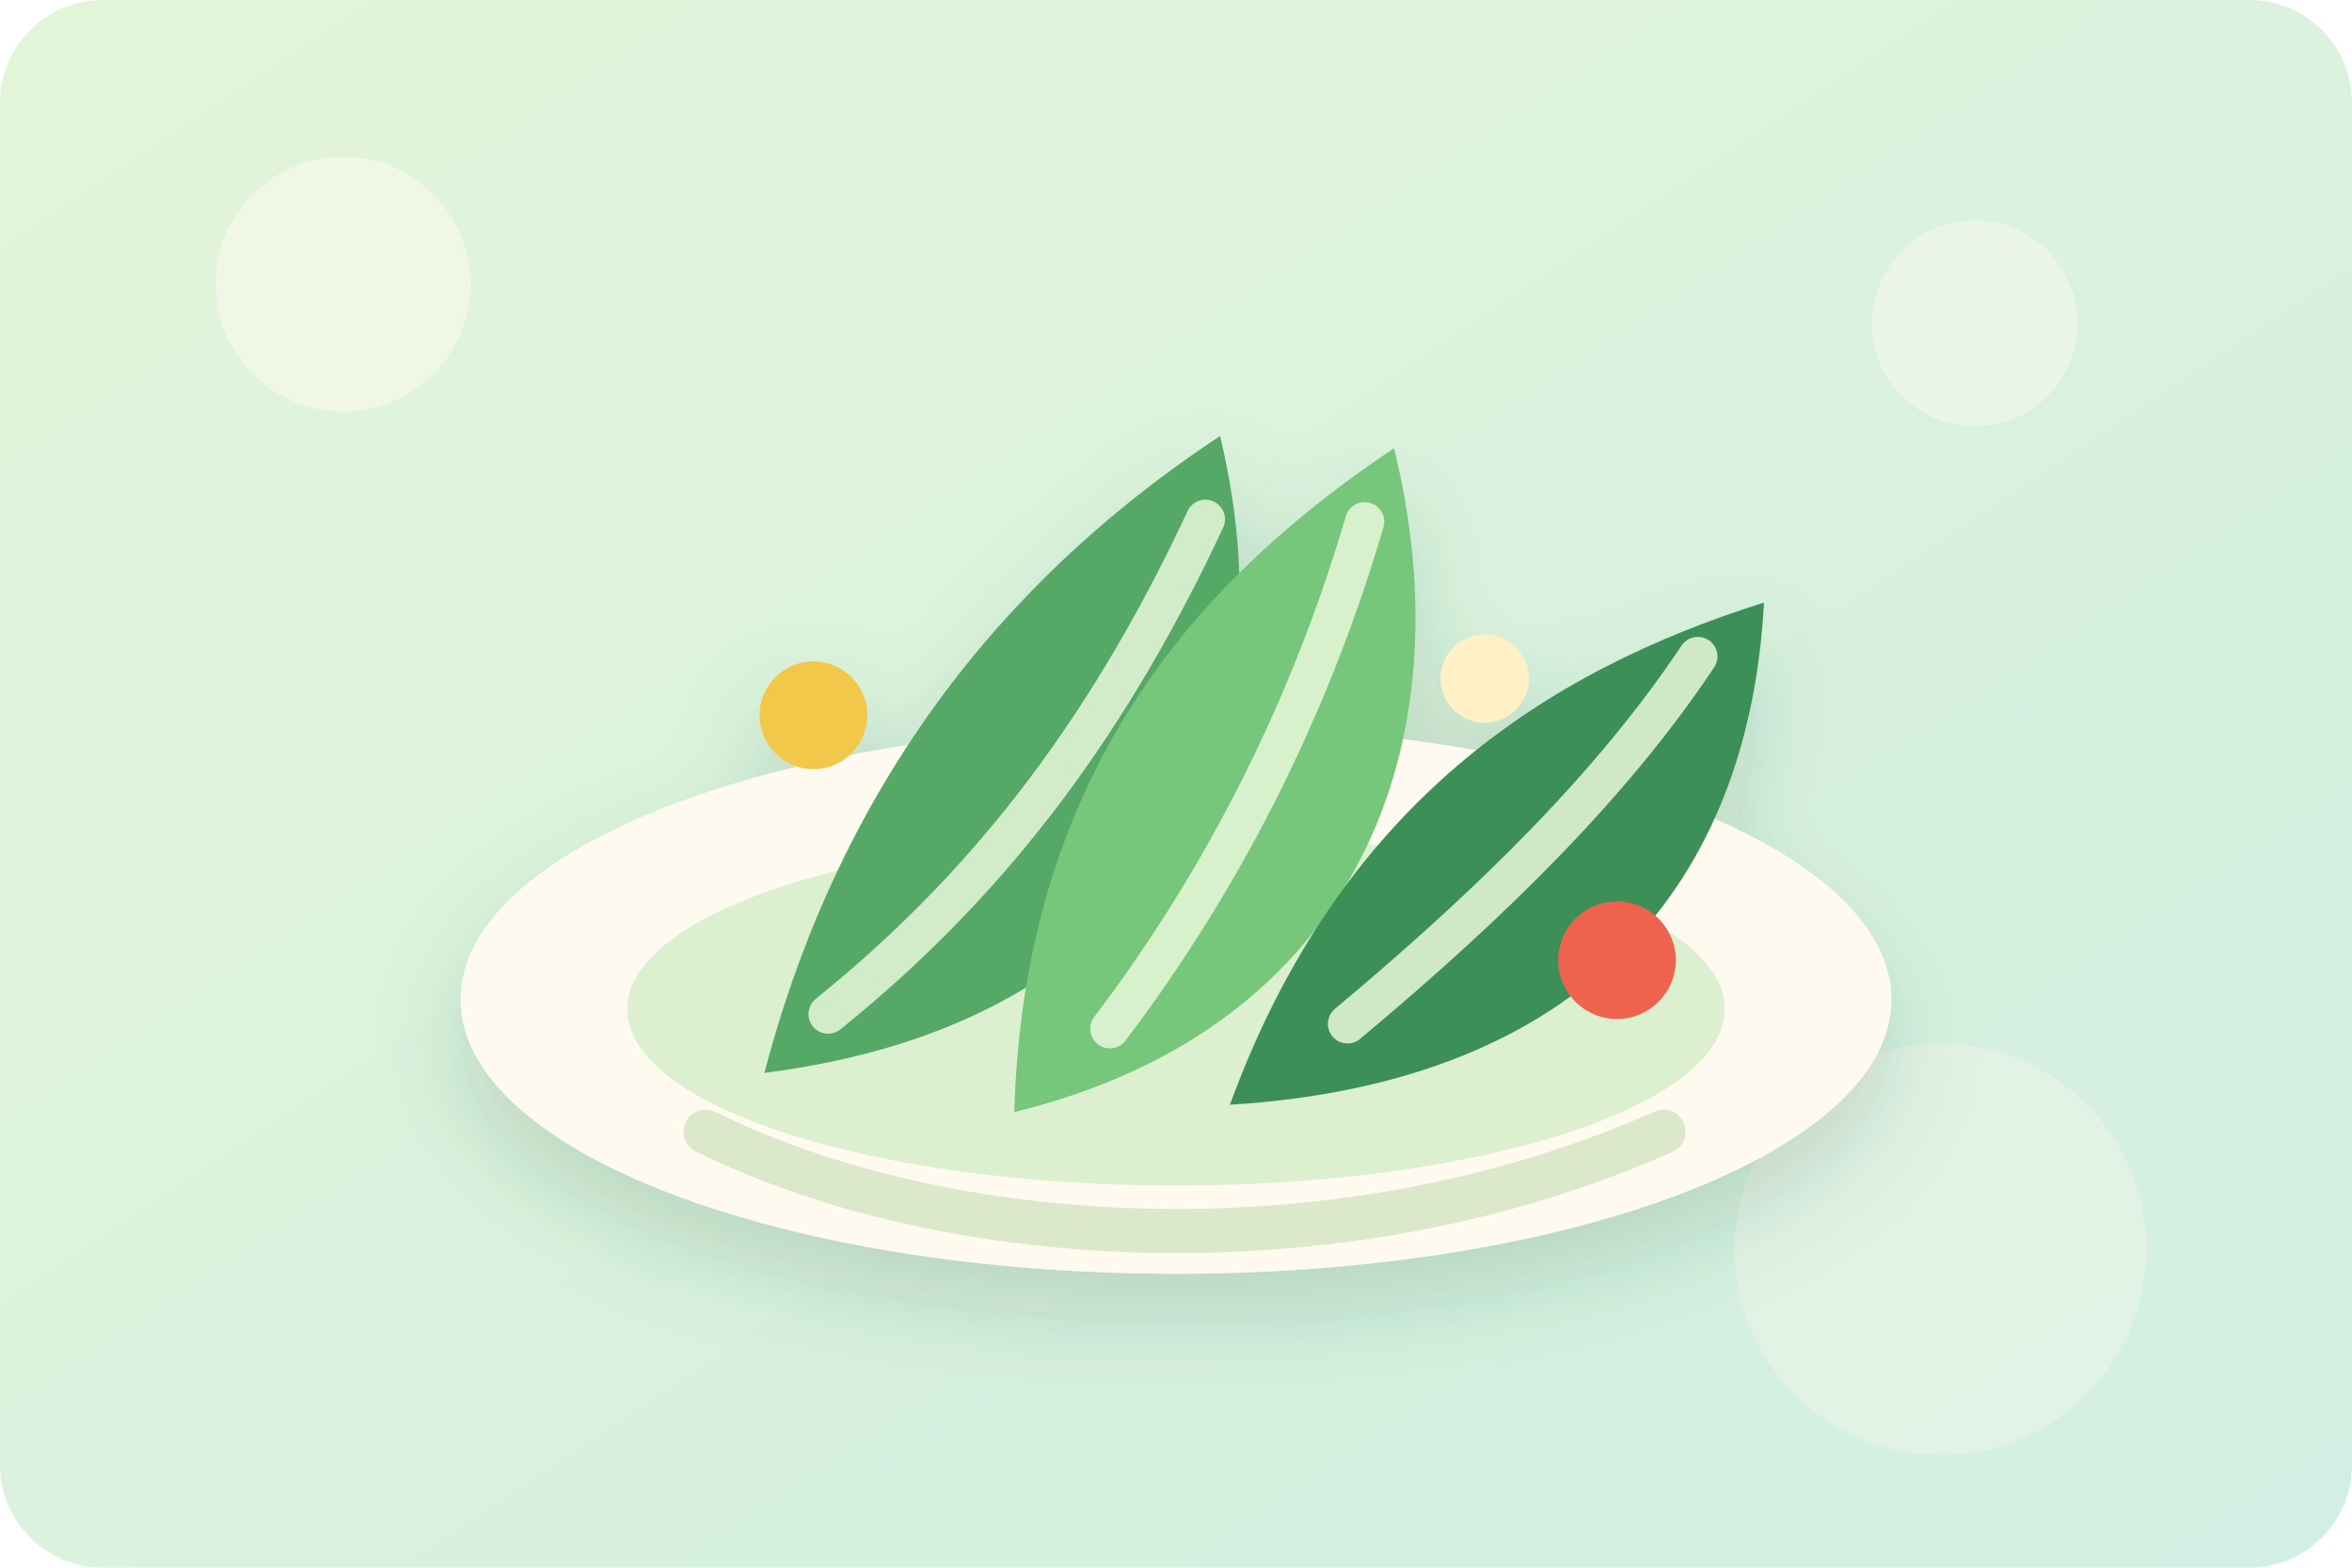
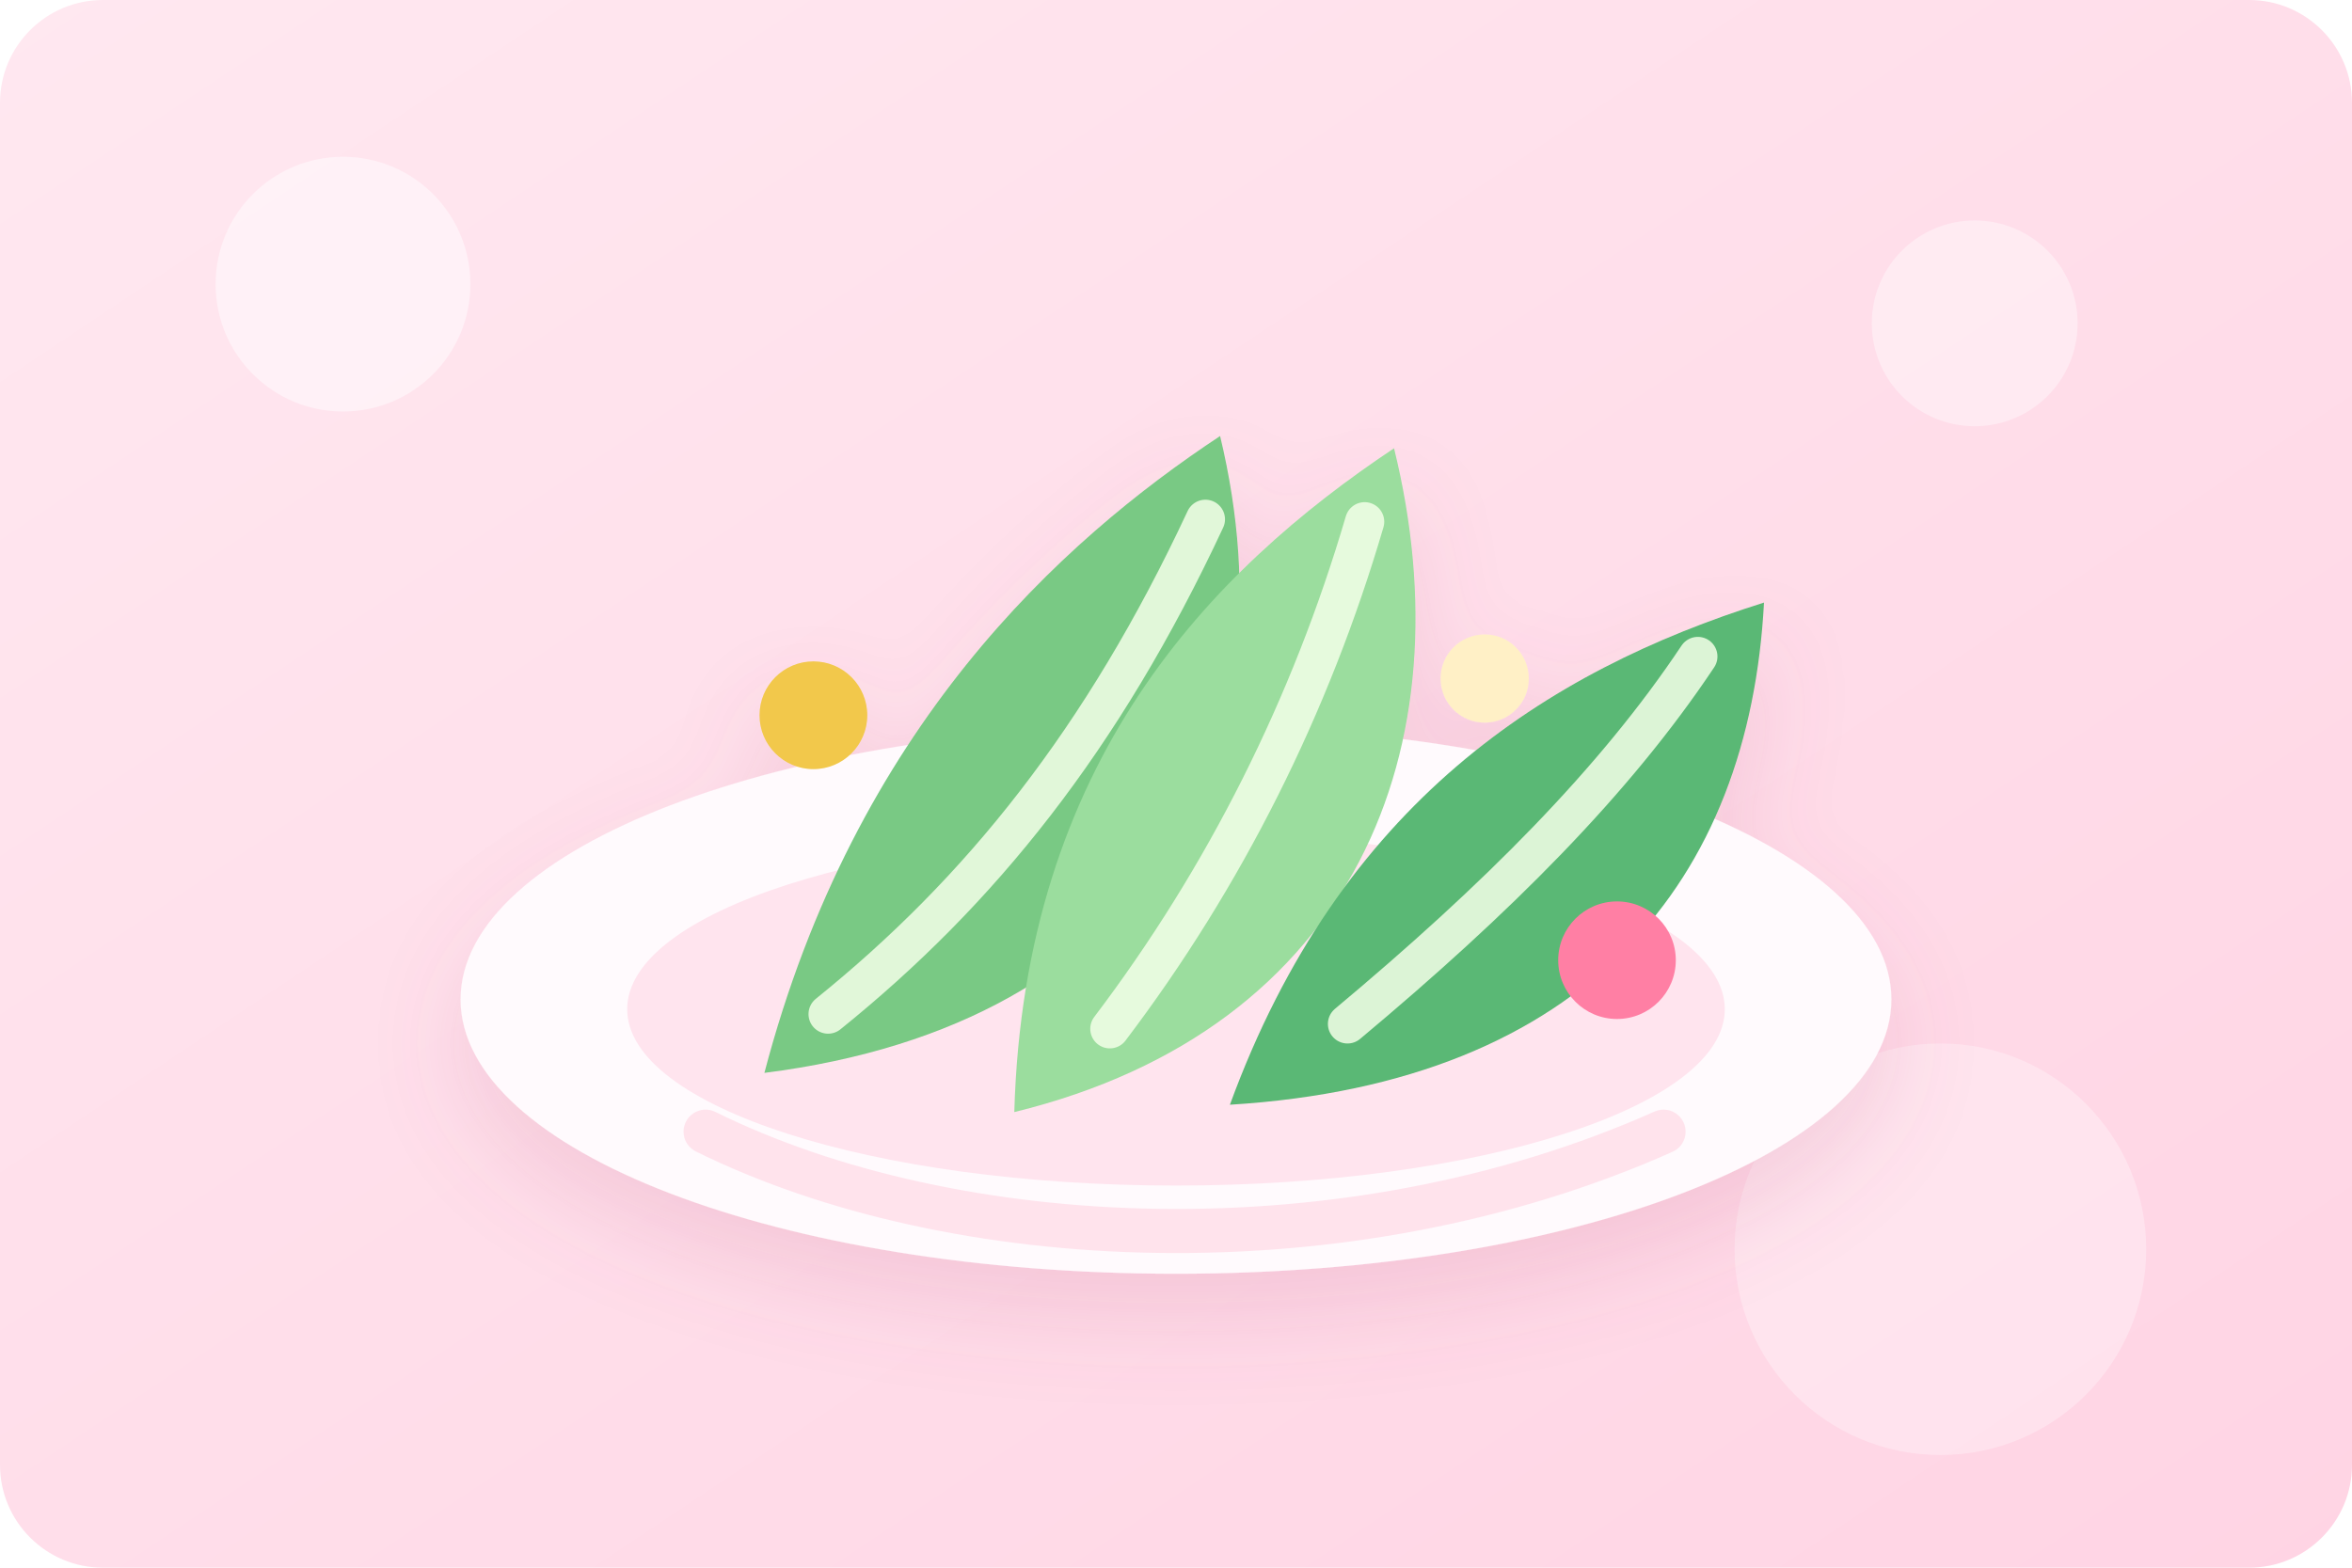
<svg xmlns="http://www.w3.org/2000/svg" width="960" height="640" viewBox="0 0 960 640" role="img" aria-label="cartoon vegetable dish">
  <defs>
    <linearGradient id="veg-bg" x1="0" x2="1" y1="0" y2="1">
-       <stop offset="0" stop-color="#e3f5d9" />
-       <stop offset="1" stop-color="#d1efe3" />
+       <stop offset="0" stop-color="#ffe8f0" />
+       <stop offset="1" stop-color="#ffd4e4" />
    </linearGradient>
    <filter id="soft-shadow" x="-20%" y="-20%" width="140%" height="150%">
-       <feDropShadow dx="0" dy="18" stdDeviation="18" flood-color="#315d3d" flood-opacity=".18" />
+       <feDropShadow dx="0" dy="18" stdDeviation="18" flood-color="#bd5c82" flood-opacity=".16" />
    </filter>
  </defs>
  <rect width="960" height="640" rx="42" fill="url(#veg-bg)" />
-   <circle cx="140" cy="116" r="52" fill="#fffaf0" opacity=".54" />
-   <circle cx="806" cy="132" r="42" fill="#fffaf0" opacity=".42" />
-   <circle cx="792" cy="510" r="84" fill="#fffaf0" opacity=".32" />
+   <circle cx="140" cy="116" r="52" fill="#fffafd" opacity=".58" />
+   <circle cx="806" cy="132" r="42" fill="#fffafd" opacity=".45" />
+   <circle cx="792" cy="510" r="84" fill="#fffafd" opacity=".35" />
  <g filter="url(#soft-shadow)">
-     <ellipse cx="480" cy="408" rx="292" ry="112" fill="#fffaf0" />
-     <ellipse cx="480" cy="412" rx="224" ry="72" fill="#dcefcf" />
-     <path d="M312 438c37-141 121-217 186-260 31 129-28 240-186 260z" fill="#55a866" />
-     <path d="M414 454c4-143 80-221 155-271 30 122-16 237-155 271z" fill="#76c67b" />
-     <path d="M502 451c45-123 129-177 218-205-6 113-72 196-218 205z" fill="#3d8f58" />
-     <path d="M338 414c62-50 112-112 154-202M453 420c47-62 82-132 104-207M550 418c61-51 109-99 143-150" fill="none" stroke="#e8f8dc" stroke-width="16" stroke-linecap="round" opacity=".85" />
+     <ellipse cx="480" cy="408" rx="292" ry="112" fill="#fffafd" />
+     <ellipse cx="480" cy="412" rx="224" ry="72" fill="#ffe4ee" />
+     <path d="M312 438c37-141 121-217 186-260 31 129-28 240-186 260z" fill="#79c984" />
+     <path d="M414 454c4-143 80-221 155-271 30 122-16 237-155 271z" fill="#9bdd9e" />
+     <path d="M502 451c45-123 129-177 218-205-6 113-72 196-218 205z" fill="#5ab874" />
+     <path d="M338 414c62-50 112-112 154-202M453 420c47-62 82-132 104-207M550 418c61-51 109-99 143-150" fill="none" stroke="#f3ffe7" stroke-width="16" stroke-linecap="round" opacity=".85" />
    <circle cx="332" cy="292" r="22" fill="#f2c84b" />
-     <circle cx="660" cy="392" r="24" fill="#ef624e" />
+     <circle cx="660" cy="392" r="24" fill="#ff7fa4" />
    <circle cx="606" cy="277" r="18" fill="#fff0c6" />
-     <path d="M288 462c101 50 261 58 391 0" fill="none" stroke="#bdd8aa" stroke-width="18" stroke-linecap="round" opacity=".55" />
+     <path d="M288 462c101 50 261 58 391 0" fill="none" stroke="#ffd0df" stroke-width="18" stroke-linecap="round" opacity=".55" />
  </g>
</svg>
